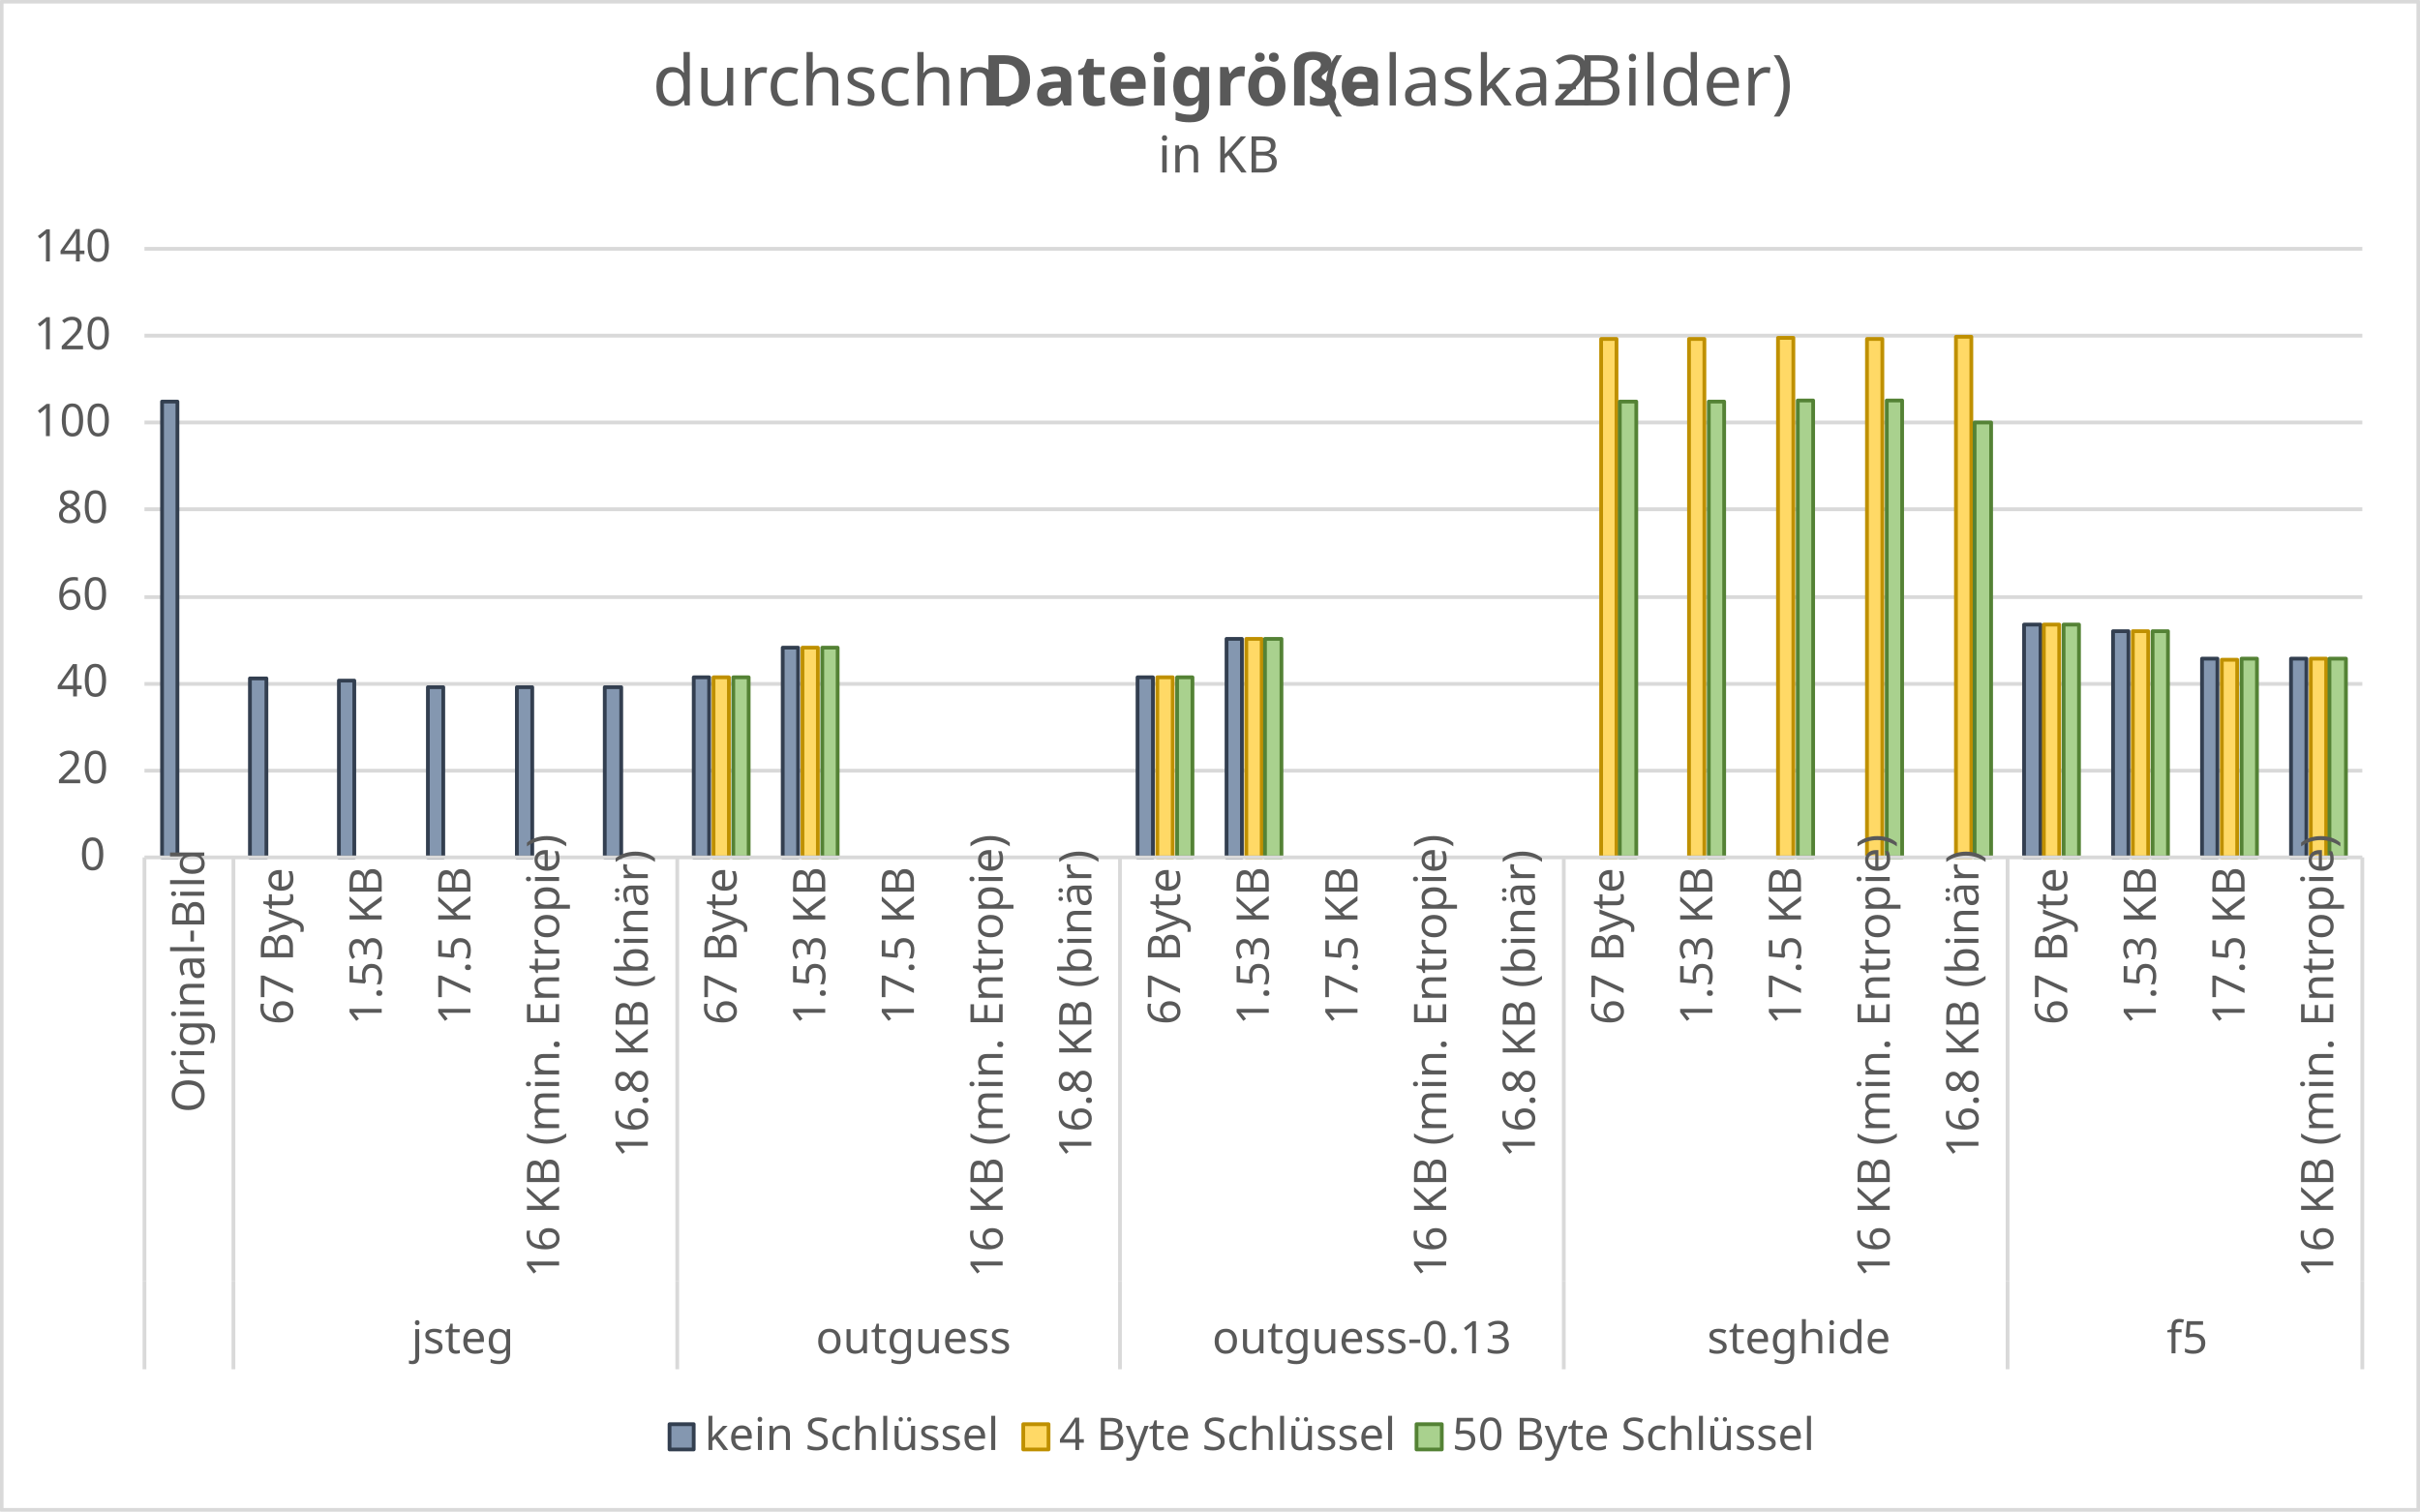
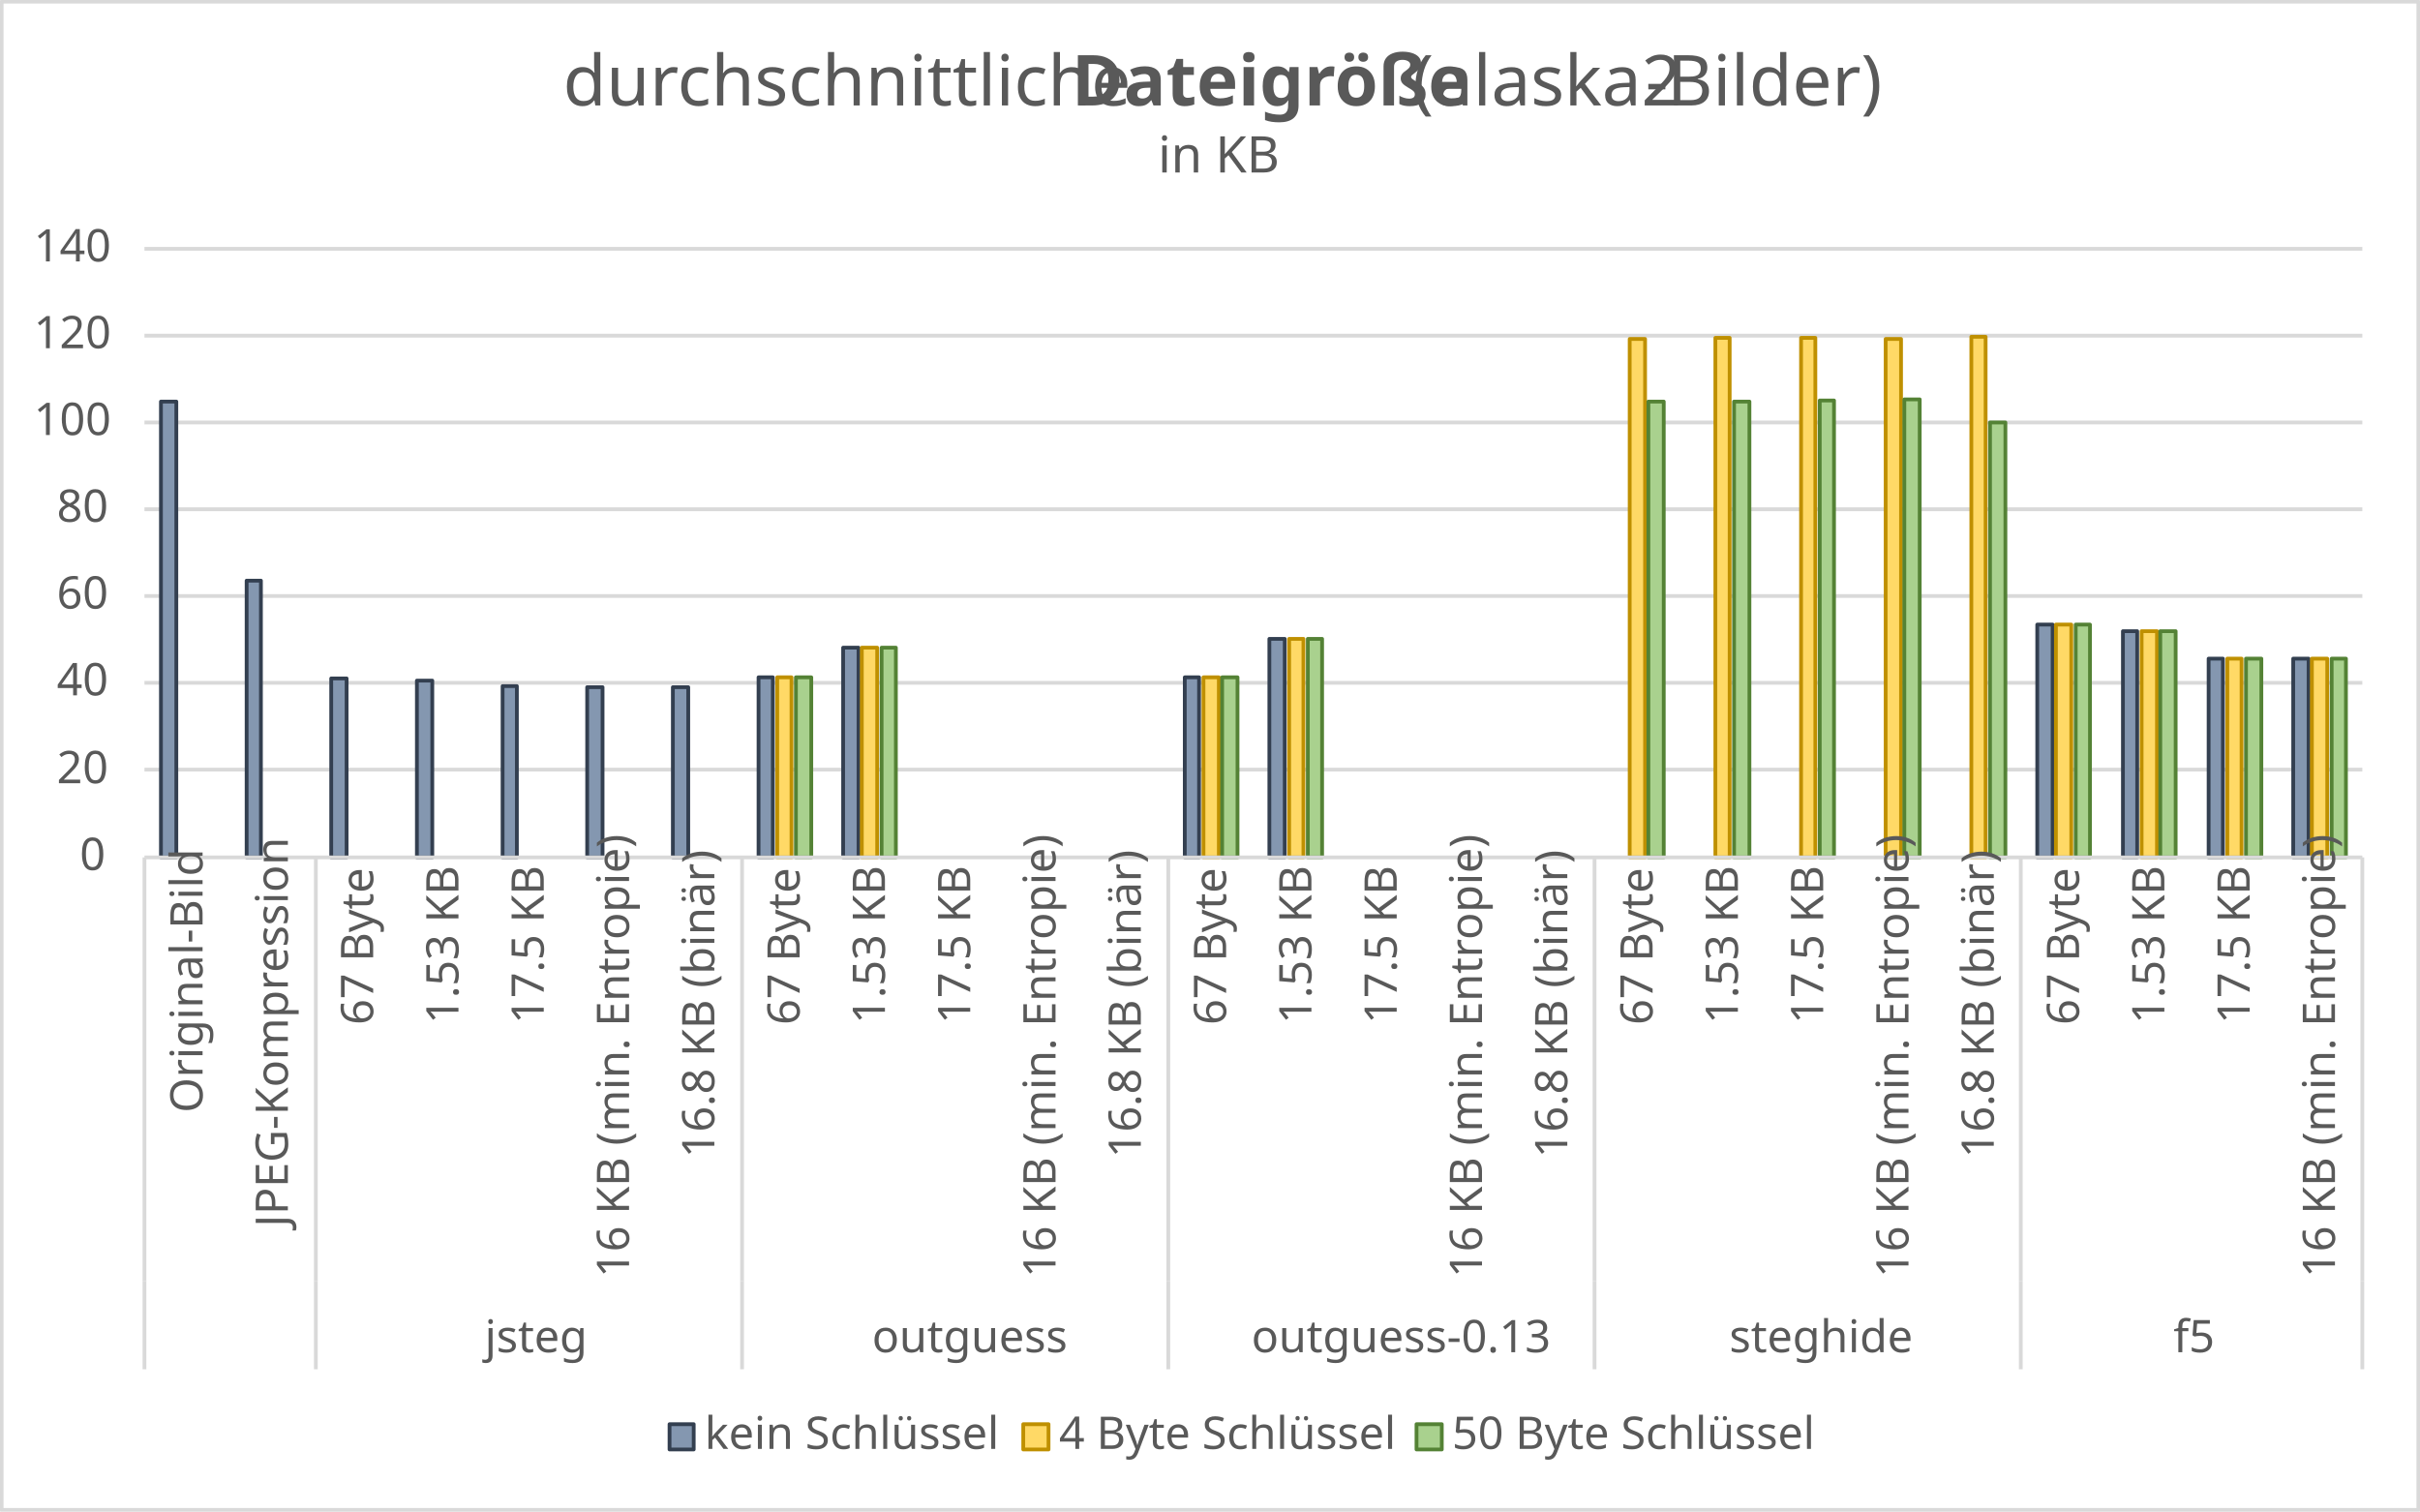
<svg xmlns="http://www.w3.org/2000/svg" width="2203" height="1376" xml:space="preserve" overflow="hidden">
  <defs>
    <clipPath id="clip0">
-       <rect x="274" y="2132" width="2203" height="1376" />
+       <rect x="274" y="2201" width="2203" height="1376" />
    </clipPath>
    <clipPath id="clip1">
-       <rect x="275" y="2132" width="2200" height="1374" />
+       <rect x="275" y="2201" width="2200" height="1374" />
    </clipPath>
    <clipPath id="clip2">
-       <rect x="405" y="2358" width="2023" height="557" />
+       <rect x="405" y="2427" width="2023" height="557" />
    </clipPath>
    <clipPath id="clip3">
-       <rect x="405" y="2358" width="2023" height="557" />
+       <rect x="405" y="2427" width="2023" height="557" />
    </clipPath>
    <clipPath id="clip4">
-       <rect x="405" y="2358" width="2023" height="557" />
+       <rect x="405" y="2427" width="2023" height="557" />
    </clipPath>
    <clipPath id="clip5">
-       <rect x="275" y="2132" width="2200" height="1374" />
+       <rect x="275" y="2201" width="2200" height="1374" />
    </clipPath>
    <clipPath id="clip6">
-       <rect x="275" y="2132" width="2200" height="1374" />
+       <rect x="275" y="2201" width="2200" height="1374" />
    </clipPath>
    <clipPath id="clip7">
-       <rect x="275" y="2132" width="2200" height="1374" />
+       <rect x="275" y="2201" width="2200" height="1374" />
    </clipPath>
    <clipPath id="clip8">
-       <rect x="275" y="2132" width="2200" height="1374" />
+       <rect x="275" y="2201" width="2200" height="1374" />
    </clipPath>
    <clipPath id="clip9">
-       <rect x="275" y="2132" width="2200" height="1374" />
+       <rect x="275" y="2201" width="2200" height="1374" />
    </clipPath>
    <clipPath id="clip10">
-       <rect x="275" y="2132" width="2200" height="1374" />
+       <rect x="275" y="2201" width="2200" height="1374" />
    </clipPath>
    <clipPath id="clip11">
-       <rect x="275" y="2132" width="2200" height="1374" />
+       <rect x="275" y="2201" width="2200" height="1374" />
    </clipPath>
    <clipPath id="clip12">
-       <rect x="275" y="2132" width="2200" height="1374" />
+       <rect x="275" y="2201" width="2200" height="1374" />
    </clipPath>
    <clipPath id="clip13">
-       <rect x="275" y="2132" width="2200" height="1374" />
+       <rect x="275" y="2201" width="2200" height="1374" />
    </clipPath>
    <clipPath id="clip14">
-       <rect x="275" y="2132" width="2200" height="1374" />
+       <rect x="275" y="2201" width="2200" height="1374" />
    </clipPath>
    <clipPath id="clip15">
-       <rect x="275" y="2132" width="2200" height="1374" />
+       <rect x="275" y="2201" width="2200" height="1374" />
    </clipPath>
    <clipPath id="clip16">
-       <rect x="275" y="2132" width="2200" height="1374" />
+       <rect x="275" y="2201" width="2200" height="1374" />
    </clipPath>
    <clipPath id="clip17">
-       <rect x="275" y="2132" width="2200" height="1374" />
+       <rect x="275" y="2201" width="2200" height="1374" />
    </clipPath>
    <clipPath id="clip18">
-       <rect x="275" y="2132" width="2200" height="1374" />
+       <rect x="275" y="2201" width="2200" height="1374" />
    </clipPath>
    <clipPath id="clip19">
-       <rect x="275" y="2132" width="2200" height="1374" />
+       <rect x="275" y="2201" width="2200" height="1374" />
    </clipPath>
    <clipPath id="clip20">
-       <rect x="275" y="2132" width="2200" height="1374" />
+       <rect x="275" y="2201" width="2200" height="1374" />
    </clipPath>
    <clipPath id="clip21">
-       <rect x="275" y="2132" width="2200" height="1374" />
+       <rect x="275" y="2201" width="2200" height="1374" />
    </clipPath>
    <clipPath id="clip22">
-       <rect x="275" y="2132" width="2200" height="1374" />
+       <rect x="275" y="2201" width="2200" height="1374" />
    </clipPath>
    <clipPath id="clip23">
-       <rect x="275" y="2132" width="2200" height="1374" />
+       <rect x="275" y="2201" width="2200" height="1374" />
    </clipPath>
    <clipPath id="clip24">
-       <rect x="275" y="2132" width="2200" height="1374" />
+       <rect x="275" y="2201" width="2200" height="1374" />
    </clipPath>
    <clipPath id="clip25">
-       <rect x="275" y="2132" width="2200" height="1374" />
+       <rect x="275" y="2201" width="2200" height="1374" />
    </clipPath>
    <clipPath id="clip26">
-       <rect x="275" y="2132" width="2200" height="1374" />
+       <rect x="275" y="2201" width="2200" height="1374" />
    </clipPath>
    <clipPath id="clip27">
-       <rect x="275" y="2132" width="2200" height="1374" />
+       <rect x="275" y="2201" width="2200" height="1374" />
    </clipPath>
    <clipPath id="clip28">
-       <rect x="275" y="2132" width="2200" height="1374" />
+       <rect x="275" y="2201" width="2200" height="1374" />
    </clipPath>
    <clipPath id="clip29">
-       <rect x="275" y="2132" width="2200" height="1374" />
+       <rect x="275" y="2201" width="2200" height="1374" />
    </clipPath>
    <clipPath id="clip30">
-       <rect x="275" y="2132" width="2200" height="1374" />
+       <rect x="275" y="2201" width="2200" height="1374" />
    </clipPath>
    <clipPath id="clip31">
-       <rect x="275" y="2132" width="2200" height="1374" />
+       <rect x="275" y="2201" width="2200" height="1374" />
    </clipPath>
    <clipPath id="clip32">
-       <rect x="275" y="2132" width="2200" height="1374" />
+       <rect x="275" y="2201" width="2200" height="1374" />
    </clipPath>
    <clipPath id="clip33">
-       <rect x="275" y="2132" width="2200" height="1374" />
+       <rect x="275" y="2201" width="2200" height="1374" />
    </clipPath>
    <clipPath id="clip34">
-       <rect x="275" y="2132" width="2200" height="1374" />
+       <rect x="275" y="2201" width="2200" height="1374" />
    </clipPath>
    <clipPath id="clip35">
-       <rect x="275" y="2132" width="2200" height="1374" />
+       <rect x="275" y="2201" width="2200" height="1374" />
    </clipPath>
    <clipPath id="clip36">
-       <rect x="275" y="2132" width="2200" height="1374" />
+       <rect x="275" y="2201" width="2200" height="1374" />
    </clipPath>
    <clipPath id="clip37">
-       <rect x="275" y="2132" width="2200" height="1374" />
+       <rect x="275" y="2201" width="2200" height="1374" />
    </clipPath>
    <clipPath id="clip38">
-       <rect x="275" y="2132" width="2200" height="1374" />
+       <rect x="275" y="2201" width="2200" height="1374" />
    </clipPath>
    <clipPath id="clip39">
-       <rect x="275" y="2132" width="2200" height="1374" />
+       <rect x="275" y="2201" width="2200" height="1374" />
    </clipPath>
    <clipPath id="clip40">
-       <rect x="275" y="2132" width="2200" height="1374" />
+       <rect x="275" y="2201" width="2200" height="1374" />
    </clipPath>
    <clipPath id="clip41">
-       <rect x="275" y="2132" width="2200" height="1374" />
+       <rect x="275" y="2201" width="2200" height="1374" />
    </clipPath>
    <clipPath id="clip42">
-       <rect x="275" y="2132" width="2200" height="1374" />
+       <rect x="275" y="2201" width="2200" height="1374" />
    </clipPath>
    <clipPath id="clip43">
-       <rect x="275" y="2132" width="2200" height="1374" />
+       <rect x="275" y="2201" width="2200" height="1374" />
    </clipPath>
    <clipPath id="clip44">
-       <rect x="275" y="2132" width="2200" height="1374" />
+       <rect x="275" y="2201" width="2200" height="1374" />
    </clipPath>
    <clipPath id="clip45">
-       <rect x="275" y="2132" width="2200" height="1374" />
+       <rect x="275" y="2201" width="2200" height="1374" />
    </clipPath>
    <clipPath id="clip46">
-       <rect x="275" y="2132" width="2200" height="1374" />
+       <rect x="275" y="2201" width="2200" height="1374" />
    </clipPath>
    <clipPath id="clip47">
-       <rect x="275" y="2132" width="2200" height="1374" />
+       <rect x="275" y="2201" width="2200" height="1374" />
    </clipPath>
    <clipPath id="clip48">
-       <rect x="275" y="2132" width="2200" height="1374" />
+       <rect x="275" y="2201" width="2200" height="1374" />
    </clipPath>
    <clipPath id="clip49">
-       <rect x="275" y="2132" width="2200" height="1374" />
+       <rect x="275" y="2201" width="2200" height="1374" />
    </clipPath>
    <clipPath id="clip50">
-       <rect x="275" y="2132" width="2200" height="1374" />
+       <rect x="275" y="2201" width="2200" height="1374" />
    </clipPath>
    <clipPath id="clip51">
-       <rect x="275" y="2132" width="2200" height="1374" />
+       <rect x="275" y="2201" width="2200" height="1374" />
    </clipPath>
    <clipPath id="clip52">
-       <rect x="275" y="2132" width="2200" height="1374" />
+       <rect x="275" y="2201" width="2200" height="1374" />
    </clipPath>
    <clipPath id="clip53">
-       <rect x="275" y="2132" width="2200" height="1374" />
+       <rect x="275" y="2201" width="2200" height="1374" />
    </clipPath>
    <clipPath id="clip54">
-       <rect x="275" y="2132" width="2200" height="1374" />
+       <rect x="275" y="2201" width="2200" height="1374" />
    </clipPath>
    <clipPath id="clip55">
-       <rect x="275" y="2132" width="2200" height="1374" />
+       <rect x="275" y="2201" width="2200" height="1374" />
    </clipPath>
    <clipPath id="clip56">
-       <rect x="275" y="2132" width="2200" height="1374" />
+       <rect x="275" y="2201" width="2200" height="1374" />
    </clipPath>
    <clipPath id="clip57">
-       <rect x="275" y="2132" width="2200" height="1374" />
+       <rect x="275" y="2201" width="2200" height="1374" />
+     </clipPath>
+     <clipPath id="clip58">
+       <rect x="275" y="2201" width="2200" height="1374" />
    </clipPath>
  </defs>
-   <g clip-path="url(#clip0)" transform="translate(-274 -2132)">
-     <rect x="275" y="2133" width="2200" height="1373" fill="#FFFFFF" />
+   <g clip-path="url(#clip0)" transform="translate(-274 -2201)">
+     <rect x="275" y="2202" width="2200" height="1373" fill="#FFFFFF" />
    <g clip-path="url(#clip1)">
-       <path d="M405.5 2833.59 2424.5 2833.59M405.5 2754.59 2424.5 2754.59M405.5 2675.59 2424.5 2675.59M405.5 2595.59 2424.5 2595.59M405.5 2516.58 2424.5 2516.58M405.5 2437.58 2424.5 2437.58M405.5 2358.5 2424.5 2358.5" stroke="#D9D9D9" stroke-width="3.438" stroke-linejoin="round" stroke-miterlimit="10" fill="none" />
+       <path d="M405.5 2901.6 2424.5 2901.6M405.5 2822.59 2424.5 2822.59M405.5 2743.59 2424.5 2743.59M405.5 2664.59 2424.5 2664.59M405.5 2585.58 2424.5 2585.58M405.5 2506.58 2424.5 2506.58M405.5 2427.5 2424.5 2427.5" stroke="#D9D9D9" stroke-width="3.438" stroke-linejoin="round" stroke-miterlimit="10" fill="none" />
    </g>
    <g clip-path="url(#clip2)">
-       <path d="M421.514 2497.58 435.514 2497.58 435.514 2912.5 421.514 2912.5ZM501.517 2749.59 516.517 2749.59 516.517 2912.5 501.517 2912.5ZM582.519 2751.59 596.52 2751.59 596.52 2912.5 582.519 2912.5ZM663.522 2757.59 677.522 2757.59 677.522 2912.5 663.522 2912.5ZM744.525 2757.59 758.525 2757.59 758.525 2912.5 744.525 2912.5ZM824.527 2757.59 839.528 2757.59 839.528 2912.5 824.527 2912.5ZM905.53 2748.59 919.53 2748.59 919.53 2912.5 905.53 2912.5ZM986.533 2721.59 1000.53 2721.59 1000.53 2912.5 986.533 2912.5ZM1309.54 2748.59 1323.54 2748.59 1323.54 2912.5 1309.54 2912.5ZM1390.55 2713.59 1404.55 2713.59 1404.55 2912.5 1390.55 2912.5ZM2116.57 2700.59 2131.57 2700.59 2131.57 2912.5 2116.57 2912.5ZM2197.57 2706.59 2211.57 2706.59 2211.57 2912.5 2197.57 2912.5ZM2278.57 2731.59 2292.58 2731.59 2292.58 2912.5 2278.57 2912.5ZM2359.58 2731.59 2373.58 2731.59 2373.58 2912.5 2359.58 2912.5Z" stroke="#333F50" stroke-width="3.438" stroke-linejoin="round" stroke-miterlimit="10" fill="#8497B0" />
+       <path d="M420.514 2566.58 434.514 2566.58 434.514 2981.5 420.514 2981.5ZM498.517 2729.59 511.517 2729.59 511.517 2981.5 498.517 2981.5ZM575.519 2818.59 589.52 2818.59 589.52 2981.5 575.519 2981.5ZM653.522 2820.59 667.522 2820.59 667.522 2981.5 653.522 2981.5ZM731.524 2825.59 744.525 2825.59 744.525 2981.5 731.524 2981.5ZM808.527 2826.59 822.527 2826.59 822.527 2981.5 808.527 2981.5ZM886.529 2826.59 900.53 2826.59 900.53 2981.5 886.529 2981.5ZM964.532 2817.59 977.532 2817.59 977.532 2981.5 964.532 2981.5ZM1041.53 2790.59 1055.53 2790.59 1055.53 2981.5 1041.53 2981.5ZM1352.54 2817.59 1365.54 2817.59 1365.54 2981.5 1352.54 2981.5ZM1429.55 2782.59 1443.55 2782.59 1443.55 2981.5 1429.55 2981.5ZM2128.57 2769.59 2142.57 2769.59 2142.57 2981.5 2128.57 2981.5ZM2206.57 2775.59 2219.57 2775.59 2219.57 2981.5 2206.57 2981.5ZM2284.58 2800.59 2297.58 2800.59 2297.58 2981.5 2284.58 2981.5ZM2361.58 2800.59 2375.58 2800.59 2375.58 2981.5 2361.58 2981.5Z" stroke="#333F50" stroke-width="3.438" stroke-linejoin="round" stroke-miterlimit="10" fill="#8497B0" />
    </g>
    <g clip-path="url(#clip3)">
-       <path d="M923.53 2748.59 937.531 2748.59 937.531 2912.5 923.53 2912.5ZM1004.53 2721.59 1018.53 2721.59 1018.53 2912.5 1004.53 2912.5ZM1327.54 2748.59 1341.54 2748.59 1341.54 2912.5 1327.54 2912.5ZM1408.55 2713.59 1422.55 2713.59 1422.55 2912.5 1408.55 2912.5ZM1731.56 2440.58 1745.56 2440.58 1745.56 2912.5 1731.56 2912.5ZM1811.56 2440.58 1825.56 2440.58 1825.56 2912.5 1811.56 2912.5ZM1892.56 2439.58 1906.56 2439.58 1906.56 2912.5 1892.56 2912.5ZM1973.56 2440.58 1987.57 2440.58 1987.57 2912.5 1973.56 2912.5ZM2054.57 2438.58 2068.57 2438.58 2068.57 2912.5 2054.57 2912.5ZM2134.57 2700.59 2148.57 2700.59 2148.57 2912.5 2134.57 2912.5ZM2215.57 2706.59 2229.57 2706.59 2229.57 2912.5 2215.57 2912.5ZM2296.58 2732.59 2310.58 2732.59 2310.58 2912.5 2296.58 2912.5ZM2377.58 2731.59 2391.58 2731.59 2391.58 2912.5 2377.58 2912.5Z" stroke="#BF9000" stroke-width="3.438" stroke-linejoin="round" stroke-miterlimit="10" fill="#FFD966" />
+       <path d="M981.532 2817.59 994.533 2817.59 994.533 2981.5 981.532 2981.5ZM1058.53 2790.59 1072.54 2790.59 1072.54 2981.5 1058.53 2981.5ZM1369.55 2817.59 1383.55 2817.59 1383.55 2981.5 1369.55 2981.5ZM1447.55 2782.59 1460.55 2782.59 1460.55 2981.5 1447.55 2981.5ZM1757.56 2509.58 1771.56 2509.58 1771.56 2981.5 1757.56 2981.5ZM1835.56 2508.58 1848.56 2508.58 1848.56 2981.5 1835.56 2981.5ZM1913.56 2508.58 1926.56 2508.58 1926.56 2981.5 1913.56 2981.5ZM1990.57 2509.58 2004.57 2509.58 2004.57 2981.5 1990.57 2981.5ZM2068.57 2507.58 2081.57 2507.58 2081.57 2981.5 2068.57 2981.5ZM2145.57 2769.59 2159.57 2769.59 2159.57 2981.5 2145.57 2981.5ZM2223.57 2775.59 2237.57 2775.59 2237.57 2981.5 2223.57 2981.5ZM2301.58 2800.59 2314.58 2800.59 2314.58 2981.5 2301.58 2981.5ZM2378.58 2800.59 2392.58 2800.59 2392.58 2981.5 2378.58 2981.5Z" stroke="#BF9000" stroke-width="3.438" stroke-linejoin="round" stroke-miterlimit="10" fill="#FFD966" />
    </g>
    <g clip-path="url(#clip4)">
-       <path d="M941.531 2748.59 955.531 2748.59 955.531 2912.5 941.531 2912.5ZM1022.53 2721.59 1036.53 2721.59 1036.53 2912.5 1022.53 2912.5ZM1345.54 2748.59 1359.54 2748.59 1359.54 2912.5 1345.54 2912.5ZM1425.55 2713.59 1440.55 2713.59 1440.55 2912.5 1425.55 2912.5ZM1748.56 2497.58 1763.56 2497.58 1763.56 2912.5 1748.56 2912.5ZM1829.56 2497.58 1843.56 2497.58 1843.56 2912.5 1829.56 2912.5ZM1910.56 2496.58 1924.56 2496.58 1924.56 2912.5 1910.56 2912.5ZM1991.57 2496.58 2005.57 2496.58 2005.57 2912.5 1991.57 2912.5ZM2071.57 2516.58 2086.57 2516.58 2086.57 2912.5 2071.57 2912.5ZM2152.57 2700.59 2166.57 2700.59 2166.57 2912.5 2152.57 2912.5ZM2233.57 2706.59 2247.57 2706.59 2247.57 2912.5 2233.57 2912.5ZM2314.58 2731.59 2328.58 2731.59 2328.58 2912.5 2314.58 2912.5ZM2394.58 2731.59 2409.58 2731.59 2409.58 2912.5 2394.58 2912.5Z" stroke="#548235" stroke-width="3.438" stroke-linejoin="round" stroke-miterlimit="10" fill="#A9D18E" />
+       <path d="M998.533 2817.59 1012.53 2817.59 1012.53 2981.5 998.533 2981.5ZM1076.54 2790.59 1089.54 2790.59 1089.54 2981.5 1076.54 2981.5ZM1386.55 2817.59 1400.55 2817.59 1400.55 2981.5 1386.55 2981.5ZM1464.55 2782.59 1477.55 2782.59 1477.55 2981.5 1464.55 2981.5ZM1774.56 2566.58 1788.56 2566.58 1788.56 2981.5 1774.56 2981.5ZM1852.56 2566.58 1866.56 2566.58 1866.56 2981.5 1852.56 2981.5ZM1930.56 2565.58 1943.56 2565.58 1943.56 2981.5 1930.56 2981.5ZM2007.57 2564.58 2021.57 2564.58 2021.57 2981.5 2007.57 2981.5ZM2085.57 2585.58 2099.57 2585.58 2099.57 2981.5 2085.57 2981.5ZM2163.57 2769.59 2176.57 2769.59 2176.57 2981.5 2163.57 2981.5ZM2240.57 2775.59 2254.57 2775.59 2254.57 2981.5 2240.57 2981.5ZM2318.58 2800.59 2332.58 2800.59 2332.58 2981.5 2318.58 2981.5ZM2396.58 2800.59 2409.58 2800.59 2409.58 2981.5 2396.58 2981.5Z" stroke="#548235" stroke-width="3.438" stroke-linejoin="round" stroke-miterlimit="10" fill="#A9D18E" />
    </g>
    <g clip-path="url(#clip5)">
-       <path d="M405.5 2912.5 2424.5 2912.5" stroke="#D9D9D9" stroke-width="3.438" stroke-linejoin="round" stroke-miterlimit="10" fill="none" fill-rule="evenodd" />
+       <path d="M405.5 2981.5 2424.5 2981.5" stroke="#D9D9D9" stroke-width="3.438" stroke-linejoin="round" stroke-miterlimit="10" fill="none" fill-rule="evenodd" />
    </g>
    <g clip-path="url(#clip6)">
-       <path d="M405.5 2912.5 405.5 3298.5M486.516 2912.5 486.516 3298.5M890.529 2912.5 890.529 3298.5M1293.54 2912.5 1293.54 3298.5M1697.56 2912.5 1697.56 3298.5M2101.57 2912.5 2101.57 3298.5M2424.5 2912.5 2424.5 3298.5" stroke="#D9D9D9" stroke-width="3.438" stroke-linejoin="round" stroke-miterlimit="10" fill="none" />
+       <path d="M405.5 2981.5 405.5 3367.5M561.519 2981.5 561.519 3367.5M949.531 2981.5 949.531 3367.5M1337.54 2981.5 1337.54 3367.5M1725.56 2981.5 1725.56 3367.5M2113.57 2981.5 2113.57 3367.5M2424.5 2981.5 2424.5 3367.5" stroke="#D9D9D9" stroke-width="3.438" stroke-linejoin="round" stroke-miterlimit="10" fill="none" />
    </g>
    <g clip-path="url(#clip7)">
-       <path d="M405.5 3298.5 405.5 3378.5M486.516 3298.5 486.516 3378.5M890.529 3298.5 890.529 3378.5M1293.54 3298.5 1293.54 3378.5M1697.56 3298.5 1697.56 3378.5M2101.57 3298.5 2101.57 3378.5M2424.5 3298.5 2424.5 3378.5" stroke="#D9D9D9" stroke-width="3.438" stroke-linejoin="round" stroke-miterlimit="10" fill="none" />
+       <path d="M405.5 3367.5 405.5 3447.5M561.519 3367.5 561.519 3447.5M949.531 3367.5 949.531 3447.5M1337.54 3367.5 1337.54 3447.5M1725.56 3367.5 1725.56 3447.5M2113.57 3367.5 2113.57 3447.5M2424.5 3367.5 2424.5 3447.5" stroke="#D9D9D9" stroke-width="3.438" stroke-linejoin="round" stroke-miterlimit="10" fill="none" />
    </g>
    <g clip-path="url(#clip8)">
-       <text fill="#595959" font-family="Calibri,Calibri_MSFontService,sans-serif" font-weight="400" font-size="41" transform="matrix(1 0 0 1 346.592 2924)">0</text>
+       <text fill="#595959" font-family="Calibri,Calibri_MSFontService,sans-serif" font-weight="400" font-size="41" transform="matrix(1 0 0 1 346.592 2993)">0</text>
    </g>
    <g clip-path="url(#clip9)">
-       <text fill="#595959" font-family="Calibri,Calibri_MSFontService,sans-serif" font-weight="400" font-size="41" transform="matrix(1 0 0 1 325.692 2845)">20</text>
+       <text fill="#595959" font-family="Calibri,Calibri_MSFontService,sans-serif" font-weight="400" font-size="41" transform="matrix(1 0 0 1 325.692 2914)">20</text>
    </g>
    <g clip-path="url(#clip10)">
-       <text fill="#595959" font-family="Calibri,Calibri_MSFontService,sans-serif" font-weight="400" font-size="41" transform="matrix(1 0 0 1 325.692 2766)">40</text>
+       <text fill="#595959" font-family="Calibri,Calibri_MSFontService,sans-serif" font-weight="400" font-size="41" transform="matrix(1 0 0 1 325.692 2834)">40</text>
    </g>
    <g clip-path="url(#clip11)">
-       <text fill="#595959" font-family="Calibri,Calibri_MSFontService,sans-serif" font-weight="400" font-size="41" transform="matrix(1 0 0 1 325.692 2687)">60</text>
+       <text fill="#595959" font-family="Calibri,Calibri_MSFontService,sans-serif" font-weight="400" font-size="41" transform="matrix(1 0 0 1 325.692 2755)">60</text>
    </g>
    <g clip-path="url(#clip12)">
-       <text fill="#595959" font-family="Calibri,Calibri_MSFontService,sans-serif" font-weight="400" font-size="41" transform="matrix(1 0 0 1 325.692 2608)">80</text>
+       <text fill="#595959" font-family="Calibri,Calibri_MSFontService,sans-serif" font-weight="400" font-size="41" transform="matrix(1 0 0 1 325.692 2676)">80</text>
    </g>
    <g clip-path="url(#clip13)">
-       <text fill="#595959" font-family="Calibri,Calibri_MSFontService,sans-serif" font-weight="400" font-size="41" transform="matrix(1 0 0 1 304.792 2529)">100</text>
+       <text fill="#595959" font-family="Calibri,Calibri_MSFontService,sans-serif" font-weight="400" font-size="41" transform="matrix(1 0 0 1 304.792 2597)">100</text>
    </g>
    <g clip-path="url(#clip14)">
-       <text fill="#595959" font-family="Calibri,Calibri_MSFontService,sans-serif" font-weight="400" font-size="41" transform="matrix(1 0 0 1 304.792 2450)">120</text>
+       <text fill="#595959" font-family="Calibri,Calibri_MSFontService,sans-serif" font-weight="400" font-size="41" transform="matrix(1 0 0 1 304.792 2518)">120</text>
    </g>
    <g clip-path="url(#clip15)">
-       <text fill="#595959" font-family="Calibri,Calibri_MSFontService,sans-serif" font-weight="400" font-size="41" transform="matrix(1 0 0 1 304.792 2370)">140</text>
+       <text fill="#595959" font-family="Calibri,Calibri_MSFontService,sans-serif" font-weight="400" font-size="41" transform="matrix(1 0 0 1 304.792 2439)">140</text>
    </g>
    <g clip-path="url(#clip16)">
-       <text fill="#595959" font-family="Calibri,Calibri_MSFontService,sans-serif" font-weight="400" font-size="41" transform="matrix(6.12323e-17 -1 1 6.12323e-17 459.961 3145)">Original-Bild</text>
+       <text fill="#595959" font-family="Calibri,Calibri_MSFontService,sans-serif" font-weight="400" font-size="41" transform="matrix(6.12323e-17 -1 1 6.12323e-17 458.408 3214)">Original-Bild</text>
    </g>
    <g clip-path="url(#clip17)">
-       <text fill="#595959" font-family="Calibri,Calibri_MSFontService,sans-serif" font-weight="400" font-size="41" transform="matrix(6.12323e-17 -1 1 6.12323e-17 540.714 3065)">67 Byte</text>
+       <text fill="#595959" font-family="Calibri,Calibri_MSFontService,sans-serif" font-weight="400" font-size="41" transform="matrix(6.12323e-17 -1 1 6.12323e-17 536.055 3318)">JPEG-Kompression</text>
    </g>
    <g clip-path="url(#clip18)">
-       <text fill="#595959" font-family="Calibri,Calibri_MSFontService,sans-serif" font-weight="400" font-size="41" transform="matrix(6.12323e-17 -1 1 6.12323e-17 621.467 3065)">1.53 KB</text>
+       <text fill="#595959" font-family="Calibri,Calibri_MSFontService,sans-serif" font-weight="400" font-size="41" transform="matrix(6.12323e-17 -1 1 6.12323e-17 613.702 3134)">67 Byte</text>
    </g>
    <g clip-path="url(#clip19)">
-       <text fill="#595959" font-family="Calibri,Calibri_MSFontService,sans-serif" font-weight="400" font-size="41" transform="matrix(6.12323e-17 -1 1 6.12323e-17 702.22 3065)">17.5 KB</text>
+       <text fill="#595959" font-family="Calibri,Calibri_MSFontService,sans-serif" font-weight="400" font-size="41" transform="matrix(6.12323e-17 -1 1 6.12323e-17 691.349 3133)">1.53 KB</text>
    </g>
    <g clip-path="url(#clip20)">
-       <text fill="#595959" font-family="Calibri,Calibri_MSFontService,sans-serif" font-weight="400" font-size="41" transform="matrix(6.12323e-17 -1 1 6.12323e-17 782.973 3295)">16 KB (min. Entropie)</text>
+       <text fill="#595959" font-family="Calibri,Calibri_MSFontService,sans-serif" font-weight="400" font-size="41" transform="matrix(6.12323e-17 -1 1 6.12323e-17 768.996 3133)">17.5 KB</text>
    </g>
    <g clip-path="url(#clip21)">
-       <text fill="#595959" font-family="Calibri,Calibri_MSFontService,sans-serif" font-weight="400" font-size="41" transform="matrix(6.12323e-17 -1 1 6.12323e-17 863.726 3186)">16.8 KB (binär)</text>
+       <text fill="#595959" font-family="Calibri,Calibri_MSFontService,sans-serif" font-weight="400" font-size="41" transform="matrix(6.12323e-17 -1 1 6.12323e-17 846.644 3364)">16 KB (min. Entropie)</text>
    </g>
    <g clip-path="url(#clip22)">
-       <text fill="#595959" font-family="Calibri,Calibri_MSFontService,sans-serif" font-weight="400" font-size="41" transform="matrix(6.12323e-17 -1 1 6.12323e-17 944.479 3065)">67 Byte</text>
+       <text fill="#595959" font-family="Calibri,Calibri_MSFontService,sans-serif" font-weight="400" font-size="41" transform="matrix(6.12323e-17 -1 1 6.12323e-17 924.291 3255)">16.8 KB (binär)</text>
    </g>
    <g clip-path="url(#clip23)">
-       <text fill="#595959" font-family="Calibri,Calibri_MSFontService,sans-serif" font-weight="400" font-size="41" transform="matrix(6.12323e-17 -1 1 6.12323e-17 1025.23 3065)">1.53 KB</text>
+       <text fill="#595959" font-family="Calibri,Calibri_MSFontService,sans-serif" font-weight="400" font-size="41" transform="matrix(6.12323e-17 -1 1 6.12323e-17 1001.94 3134)">67 Byte</text>
    </g>
    <g clip-path="url(#clip24)">
-       <text fill="#595959" font-family="Calibri,Calibri_MSFontService,sans-serif" font-weight="400" font-size="41" transform="matrix(6.12323e-17 -1 1 6.12323e-17 1105.98 3065)">17.5 KB</text>
+       <text fill="#595959" font-family="Calibri,Calibri_MSFontService,sans-serif" font-weight="400" font-size="41" transform="matrix(6.12323e-17 -1 1 6.12323e-17 1079.58 3133)">1.53 KB</text>
    </g>
    <g clip-path="url(#clip25)">
-       <text fill="#595959" font-family="Calibri,Calibri_MSFontService,sans-serif" font-weight="400" font-size="41" transform="matrix(6.12323e-17 -1 1 6.12323e-17 1186.74 3295)">16 KB (min. Entropie)</text>
+       <text fill="#595959" font-family="Calibri,Calibri_MSFontService,sans-serif" font-weight="400" font-size="41" transform="matrix(6.12323e-17 -1 1 6.12323e-17 1157.23 3133)">17.5 KB</text>
    </g>
    <g clip-path="url(#clip26)">
-       <text fill="#595959" font-family="Calibri,Calibri_MSFontService,sans-serif" font-weight="400" font-size="41" transform="matrix(6.12323e-17 -1 1 6.12323e-17 1267.49 3186)">16.8 KB (binär)</text>
+       <text fill="#595959" font-family="Calibri,Calibri_MSFontService,sans-serif" font-weight="400" font-size="41" transform="matrix(6.12323e-17 -1 1 6.12323e-17 1234.88 3364)">16 KB (min. Entropie)</text>
    </g>
    <g clip-path="url(#clip27)">
-       <text fill="#595959" font-family="Calibri,Calibri_MSFontService,sans-serif" font-weight="400" font-size="41" transform="matrix(6.12323e-17 -1 1 6.12323e-17 1348.24 3065)">67 Byte</text>
+       <text fill="#595959" font-family="Calibri,Calibri_MSFontService,sans-serif" font-weight="400" font-size="41" transform="matrix(6.12323e-17 -1 1 6.12323e-17 1312.53 3255)">16.8 KB (binär)</text>
    </g>
    <g clip-path="url(#clip28)">
-       <text fill="#595959" font-family="Calibri,Calibri_MSFontService,sans-serif" font-weight="400" font-size="41" transform="matrix(6.12323e-17 -1 1 6.12323e-17 1429 3065)">1.53 KB</text>
+       <text fill="#595959" font-family="Calibri,Calibri_MSFontService,sans-serif" font-weight="400" font-size="41" transform="matrix(6.12323e-17 -1 1 6.12323e-17 1390.17 3134)">67 Byte</text>
    </g>
    <g clip-path="url(#clip29)">
-       <text fill="#595959" font-family="Calibri,Calibri_MSFontService,sans-serif" font-weight="400" font-size="41" transform="matrix(6.12323e-17 -1 1 6.12323e-17 1509.75 3065)">17.5 KB</text>
+       <text fill="#595959" font-family="Calibri,Calibri_MSFontService,sans-serif" font-weight="400" font-size="41" transform="matrix(6.12323e-17 -1 1 6.12323e-17 1467.82 3133)">1.53 KB</text>
    </g>
    <g clip-path="url(#clip30)">
-       <text fill="#595959" font-family="Calibri,Calibri_MSFontService,sans-serif" font-weight="400" font-size="41" transform="matrix(6.12323e-17 -1 1 6.12323e-17 1590.5 3295)">16 KB (min. Entropie)</text>
+       <text fill="#595959" font-family="Calibri,Calibri_MSFontService,sans-serif" font-weight="400" font-size="41" transform="matrix(6.12323e-17 -1 1 6.12323e-17 1545.47 3133)">17.5 KB</text>
    </g>
    <g clip-path="url(#clip31)">
-       <text fill="#595959" font-family="Calibri,Calibri_MSFontService,sans-serif" font-weight="400" font-size="41" transform="matrix(6.12323e-17 -1 1 6.12323e-17 1671.26 3186)">16.8 KB (binär)</text>
+       <text fill="#595959" font-family="Calibri,Calibri_MSFontService,sans-serif" font-weight="400" font-size="41" transform="matrix(6.12323e-17 -1 1 6.12323e-17 1623.11 3364)">16 KB (min. Entropie)</text>
    </g>
    <g clip-path="url(#clip32)">
-       <text fill="#595959" font-family="Calibri,Calibri_MSFontService,sans-serif" font-weight="400" font-size="41" transform="matrix(6.12323e-17 -1 1 6.12323e-17 1752.01 3065)">67 Byte</text>
+       <text fill="#595959" font-family="Calibri,Calibri_MSFontService,sans-serif" font-weight="400" font-size="41" transform="matrix(6.12323e-17 -1 1 6.12323e-17 1700.76 3255)">16.8 KB (binär)</text>
    </g>
    <g clip-path="url(#clip33)">
-       <text fill="#595959" font-family="Calibri,Calibri_MSFontService,sans-serif" font-weight="400" font-size="41" transform="matrix(6.12323e-17 -1 1 6.12323e-17 1832.76 3065)">1.53 KB</text>
+       <text fill="#595959" font-family="Calibri,Calibri_MSFontService,sans-serif" font-weight="400" font-size="41" transform="matrix(6.12323e-17 -1 1 6.12323e-17 1778.41 3134)">67 Byte</text>
    </g>
    <g clip-path="url(#clip34)">
-       <text fill="#595959" font-family="Calibri,Calibri_MSFontService,sans-serif" font-weight="400" font-size="41" transform="matrix(6.12323e-17 -1 1 6.12323e-17 1913.51 3065)">17.5 KB</text>
+       <text fill="#595959" font-family="Calibri,Calibri_MSFontService,sans-serif" font-weight="400" font-size="41" transform="matrix(6.12323e-17 -1 1 6.12323e-17 1856.06 3133)">1.53 KB</text>
    </g>
    <g clip-path="url(#clip35)">
-       <text fill="#595959" font-family="Calibri,Calibri_MSFontService,sans-serif" font-weight="400" font-size="41" transform="matrix(6.12323e-17 -1 1 6.12323e-17 1994.27 3295)">16 KB (min. Entropie)</text>
+       <text fill="#595959" font-family="Calibri,Calibri_MSFontService,sans-serif" font-weight="400" font-size="41" transform="matrix(6.12323e-17 -1 1 6.12323e-17 1933.7 3133)">17.5 KB</text>
    </g>
    <g clip-path="url(#clip36)">
-       <text fill="#595959" font-family="Calibri,Calibri_MSFontService,sans-serif" font-weight="400" font-size="41" transform="matrix(6.12323e-17 -1 1 6.12323e-17 2075.02 3186)">16.8 KB (binär)</text>
+       <text fill="#595959" font-family="Calibri,Calibri_MSFontService,sans-serif" font-weight="400" font-size="41" transform="matrix(6.12323e-17 -1 1 6.12323e-17 2011.35 3364)">16 KB (min. Entropie)</text>
    </g>
    <g clip-path="url(#clip37)">
-       <text fill="#595959" font-family="Calibri,Calibri_MSFontService,sans-serif" font-weight="400" font-size="41" transform="matrix(6.12323e-17 -1 1 6.12323e-17 2155.77 3065)">67 Byte</text>
+       <text fill="#595959" font-family="Calibri,Calibri_MSFontService,sans-serif" font-weight="400" font-size="41" transform="matrix(6.12323e-17 -1 1 6.12323e-17 2089 3255)">16.8 KB (binär)</text>
    </g>
    <g clip-path="url(#clip38)">
-       <text fill="#595959" font-family="Calibri,Calibri_MSFontService,sans-serif" font-weight="400" font-size="41" transform="matrix(6.12323e-17 -1 1 6.12323e-17 2236.53 3065)">1.53 KB</text>
+       <text fill="#595959" font-family="Calibri,Calibri_MSFontService,sans-serif" font-weight="400" font-size="41" transform="matrix(6.12323e-17 -1 1 6.12323e-17 2166.64 3134)">67 Byte</text>
    </g>
    <g clip-path="url(#clip39)">
-       <text fill="#595959" font-family="Calibri,Calibri_MSFontService,sans-serif" font-weight="400" font-size="41" transform="matrix(6.12323e-17 -1 1 6.12323e-17 2317.28 3065)">17.5 KB</text>
+       <text fill="#595959" font-family="Calibri,Calibri_MSFontService,sans-serif" font-weight="400" font-size="41" transform="matrix(6.12323e-17 -1 1 6.12323e-17 2244.29 3133)">1.53 KB</text>
    </g>
    <g clip-path="url(#clip40)">
-       <text fill="#595959" font-family="Calibri,Calibri_MSFontService,sans-serif" font-weight="400" font-size="41" transform="matrix(6.12323e-17 -1 1 6.12323e-17 2398.03 3295)">16 KB (min. Entropie)</text>
+       <text fill="#595959" font-family="Calibri,Calibri_MSFontService,sans-serif" font-weight="400" font-size="41" transform="matrix(6.12323e-17 -1 1 6.12323e-17 2321.94 3133)">17.5 KB</text>
    </g>
    <g clip-path="url(#clip41)">
-       <text fill="#595959" font-family="Calibri,Calibri_MSFontService,sans-serif" font-weight="400" font-size="41" transform="matrix(1 0 0 1 648.507 3364)">jsteg</text>
+       <text fill="#595959" font-family="Calibri,Calibri_MSFontService,sans-serif" font-weight="400" font-size="41" transform="matrix(6.12323e-17 -1 1 6.12323e-17 2399.59 3364)">16 KB (min. Entropie)</text>
    </g>
    <g clip-path="url(#clip42)">
-       <text fill="#595959" font-family="Calibri,Calibri_MSFontService,sans-serif" font-weight="400" font-size="41" transform="matrix(1 0 0 1 1016.59 3364)">outguess</text>
+       <text fill="#595959" font-family="Calibri,Calibri_MSFontService,sans-serif" font-weight="400" font-size="41" transform="matrix(1 0 0 1 715.284 3432)">jsteg</text>
    </g>
    <g clip-path="url(#clip43)">
-       <text fill="#595959" font-family="Calibri,Calibri_MSFontService,sans-serif" font-weight="400" font-size="41" transform="matrix(1 0 0 1 1377.49 3364)">outguess-0.13</text>
+       <text fill="#595959" font-family="Calibri,Calibri_MSFontService,sans-serif" font-weight="400" font-size="41" transform="matrix(1 0 0 1 1067.84 3432)">outguess</text>
    </g>
    <g clip-path="url(#clip44)">
-       <text fill="#595959" font-family="Calibri,Calibri_MSFontService,sans-serif" font-weight="400" font-size="41" transform="matrix(1 0 0 1 1828.06 3364)">steghide</text>
+       <text fill="#595959" font-family="Calibri,Calibri_MSFontService,sans-serif" font-weight="400" font-size="41" transform="matrix(1 0 0 1 1413.21 3432)">outguess-0.13</text>
    </g>
    <g clip-path="url(#clip45)">
-       <text fill="#595959" font-family="Calibri,Calibri_MSFontService,sans-serif" font-weight="400" font-size="41" transform="matrix(1 0 0 1 2246.34 3364)">f5</text>
+       <text fill="#595959" font-family="Calibri,Calibri_MSFontService,sans-serif" font-weight="400" font-size="41" transform="matrix(1 0 0 1 1848.25 3432)">steghide</text>
    </g>
    <g clip-path="url(#clip46)">
-       <text fill="#595959" font-family="Calibri,Calibri_MSFontService,sans-serif" font-weight="400" font-size="64" transform="matrix(1 0 0 1 867.992 2228)">durchschn. </text>
+       <text fill="#595959" font-family="Calibri,Calibri_MSFontService,sans-serif" font-weight="400" font-size="41" transform="matrix(1 0 0 1 2252.55 3432)">f5</text>
    </g>
    <g clip-path="url(#clip47)">
-       <text fill="#595959" font-family="Calibri,Calibri_MSFontService,sans-serif" font-weight="700" font-size="64" transform="matrix(1 0 0 1 1168.04 2228)">Dateigröße</text>
+       <text fill="#595959" font-family="Calibri,Calibri_MSFontService,sans-serif" font-weight="400" font-size="64" transform="matrix(1 0 0 1 786.568 2297)">durchschnittliche </text>
    </g>
    <g clip-path="url(#clip48)">
-       <text fill="#595959" font-family="Calibri,Calibri_MSFontService,sans-serif" font-weight="400" font-size="64" transform="matrix(1 0 0 1 1478.47 2228)">(alaska2</text>
+       <text fill="#595959" font-family="Calibri,Calibri_MSFontService,sans-serif" font-weight="700" font-size="64" transform="matrix(1 0 0 1 1249.46 2297)">Dateigröße</text>
    </g>
    <g clip-path="url(#clip49)">
-       <text fill="#595959" font-family="Calibri,Calibri_MSFontService,sans-serif" font-weight="400" font-size="64" transform="matrix(1 0 0 1 1690.54 2228)">-</text>
+       <text fill="#595959" font-family="Calibri,Calibri_MSFontService,sans-serif" font-weight="400" font-size="64" transform="matrix(1 0 0 1 1559.89 2297)">(alaska2</text>
    </g>
    <g clip-path="url(#clip50)">
-       <text fill="#595959" font-family="Calibri,Calibri_MSFontService,sans-serif" font-weight="400" font-size="64" transform="matrix(1 0 0 1 1710.18 2228)">Bilder)</text>
+       <text fill="#595959" font-family="Calibri,Calibri_MSFontService,sans-serif" font-weight="400" font-size="64" transform="matrix(1 0 0 1 1771.96 2297)">-</text>
    </g>
    <g clip-path="url(#clip51)">
-       <text fill="#595959" font-family="Calibri,Calibri_MSFontService,sans-serif" font-weight="400" font-size="46" transform="matrix(1 0 0 1 1328.14 2289)">in KB</text>
+       <text fill="#595959" font-family="Calibri,Calibri_MSFontService,sans-serif" font-weight="400" font-size="64" transform="matrix(1 0 0 1 1791.6 2297)">Bilder)</text>
    </g>
    <g clip-path="url(#clip52)">
-       <rect x="883.5" y="3428.5" width="22" height="23" stroke="#333F50" stroke-width="3.438" stroke-linejoin="round" stroke-miterlimit="10" fill="#8497B0" />
+       <text fill="#595959" font-family="Calibri,Calibri_MSFontService,sans-serif" font-weight="400" font-size="46" transform="matrix(1 0 0 1 1328.14 2358)">in KB</text>
    </g>
    <g clip-path="url(#clip53)">
-       <text fill="#595959" font-family="Calibri,Calibri_MSFontService,sans-serif" font-weight="400" font-size="41" transform="matrix(1 0 0 1 915.444 3452)">kein Schlüssel</text>
+       <rect x="883.5" y="3497.5" width="22" height="23" stroke="#333F50" stroke-width="3.438" stroke-linejoin="round" stroke-miterlimit="10" fill="#8497B0" />
    </g>
    <g clip-path="url(#clip54)">
-       <rect x="1205.5" y="3428.5" width="23" height="23" stroke="#BF9000" stroke-width="3.438" stroke-linejoin="round" stroke-miterlimit="10" fill="#FFD966" />
+       <text fill="#595959" font-family="Calibri,Calibri_MSFontService,sans-serif" font-weight="400" font-size="41" transform="matrix(1 0 0 1 915.444 3520)">kein Schlüssel</text>
    </g>
    <g clip-path="url(#clip55)">
-       <text fill="#595959" font-family="Calibri,Calibri_MSFontService,sans-serif" font-weight="400" font-size="41" transform="matrix(1 0 0 1 1238.04 3452)">4 Byte Schlüssel</text>
+       <rect x="1205.5" y="3497.5" width="23" height="23" stroke="#BF9000" stroke-width="3.438" stroke-linejoin="round" stroke-miterlimit="10" fill="#FFD966" />
    </g>
    <g clip-path="url(#clip56)">
-       <rect x="1563.5" y="3428.5" width="23" height="23" stroke="#548235" stroke-width="3.438" stroke-linejoin="round" stroke-miterlimit="10" fill="#A9D18E" />
+       <text fill="#595959" font-family="Calibri,Calibri_MSFontService,sans-serif" font-weight="400" font-size="41" transform="matrix(1 0 0 1 1238.04 3520)">4 Byte Schlüssel</text>
    </g>
    <g clip-path="url(#clip57)">
-       <text fill="#595959" font-family="Calibri,Calibri_MSFontService,sans-serif" font-weight="400" font-size="41" transform="matrix(1 0 0 1 1595.91 3452)">50 Byte Schlüssel</text>
-     </g>
-     <rect x="275.5" y="2133.5" width="2200" height="1373" stroke="#D9D9D9" stroke-width="3.438" stroke-linejoin="round" stroke-miterlimit="10" fill="none" />
+       <rect x="1563.5" y="3497.5" width="23" height="23" stroke="#548235" stroke-width="3.438" stroke-linejoin="round" stroke-miterlimit="10" fill="#A9D18E" />
+     </g>
+     <g clip-path="url(#clip58)">
+       <text fill="#595959" font-family="Calibri,Calibri_MSFontService,sans-serif" font-weight="400" font-size="41" transform="matrix(1 0 0 1 1595.91 3520)">50 Byte Schlüssel</text>
+     </g>
+     <rect x="275.5" y="2202.5" width="2200" height="1373" stroke="#D9D9D9" stroke-width="3.438" stroke-linejoin="round" stroke-miterlimit="10" fill="none" />
  </g>
</svg>
